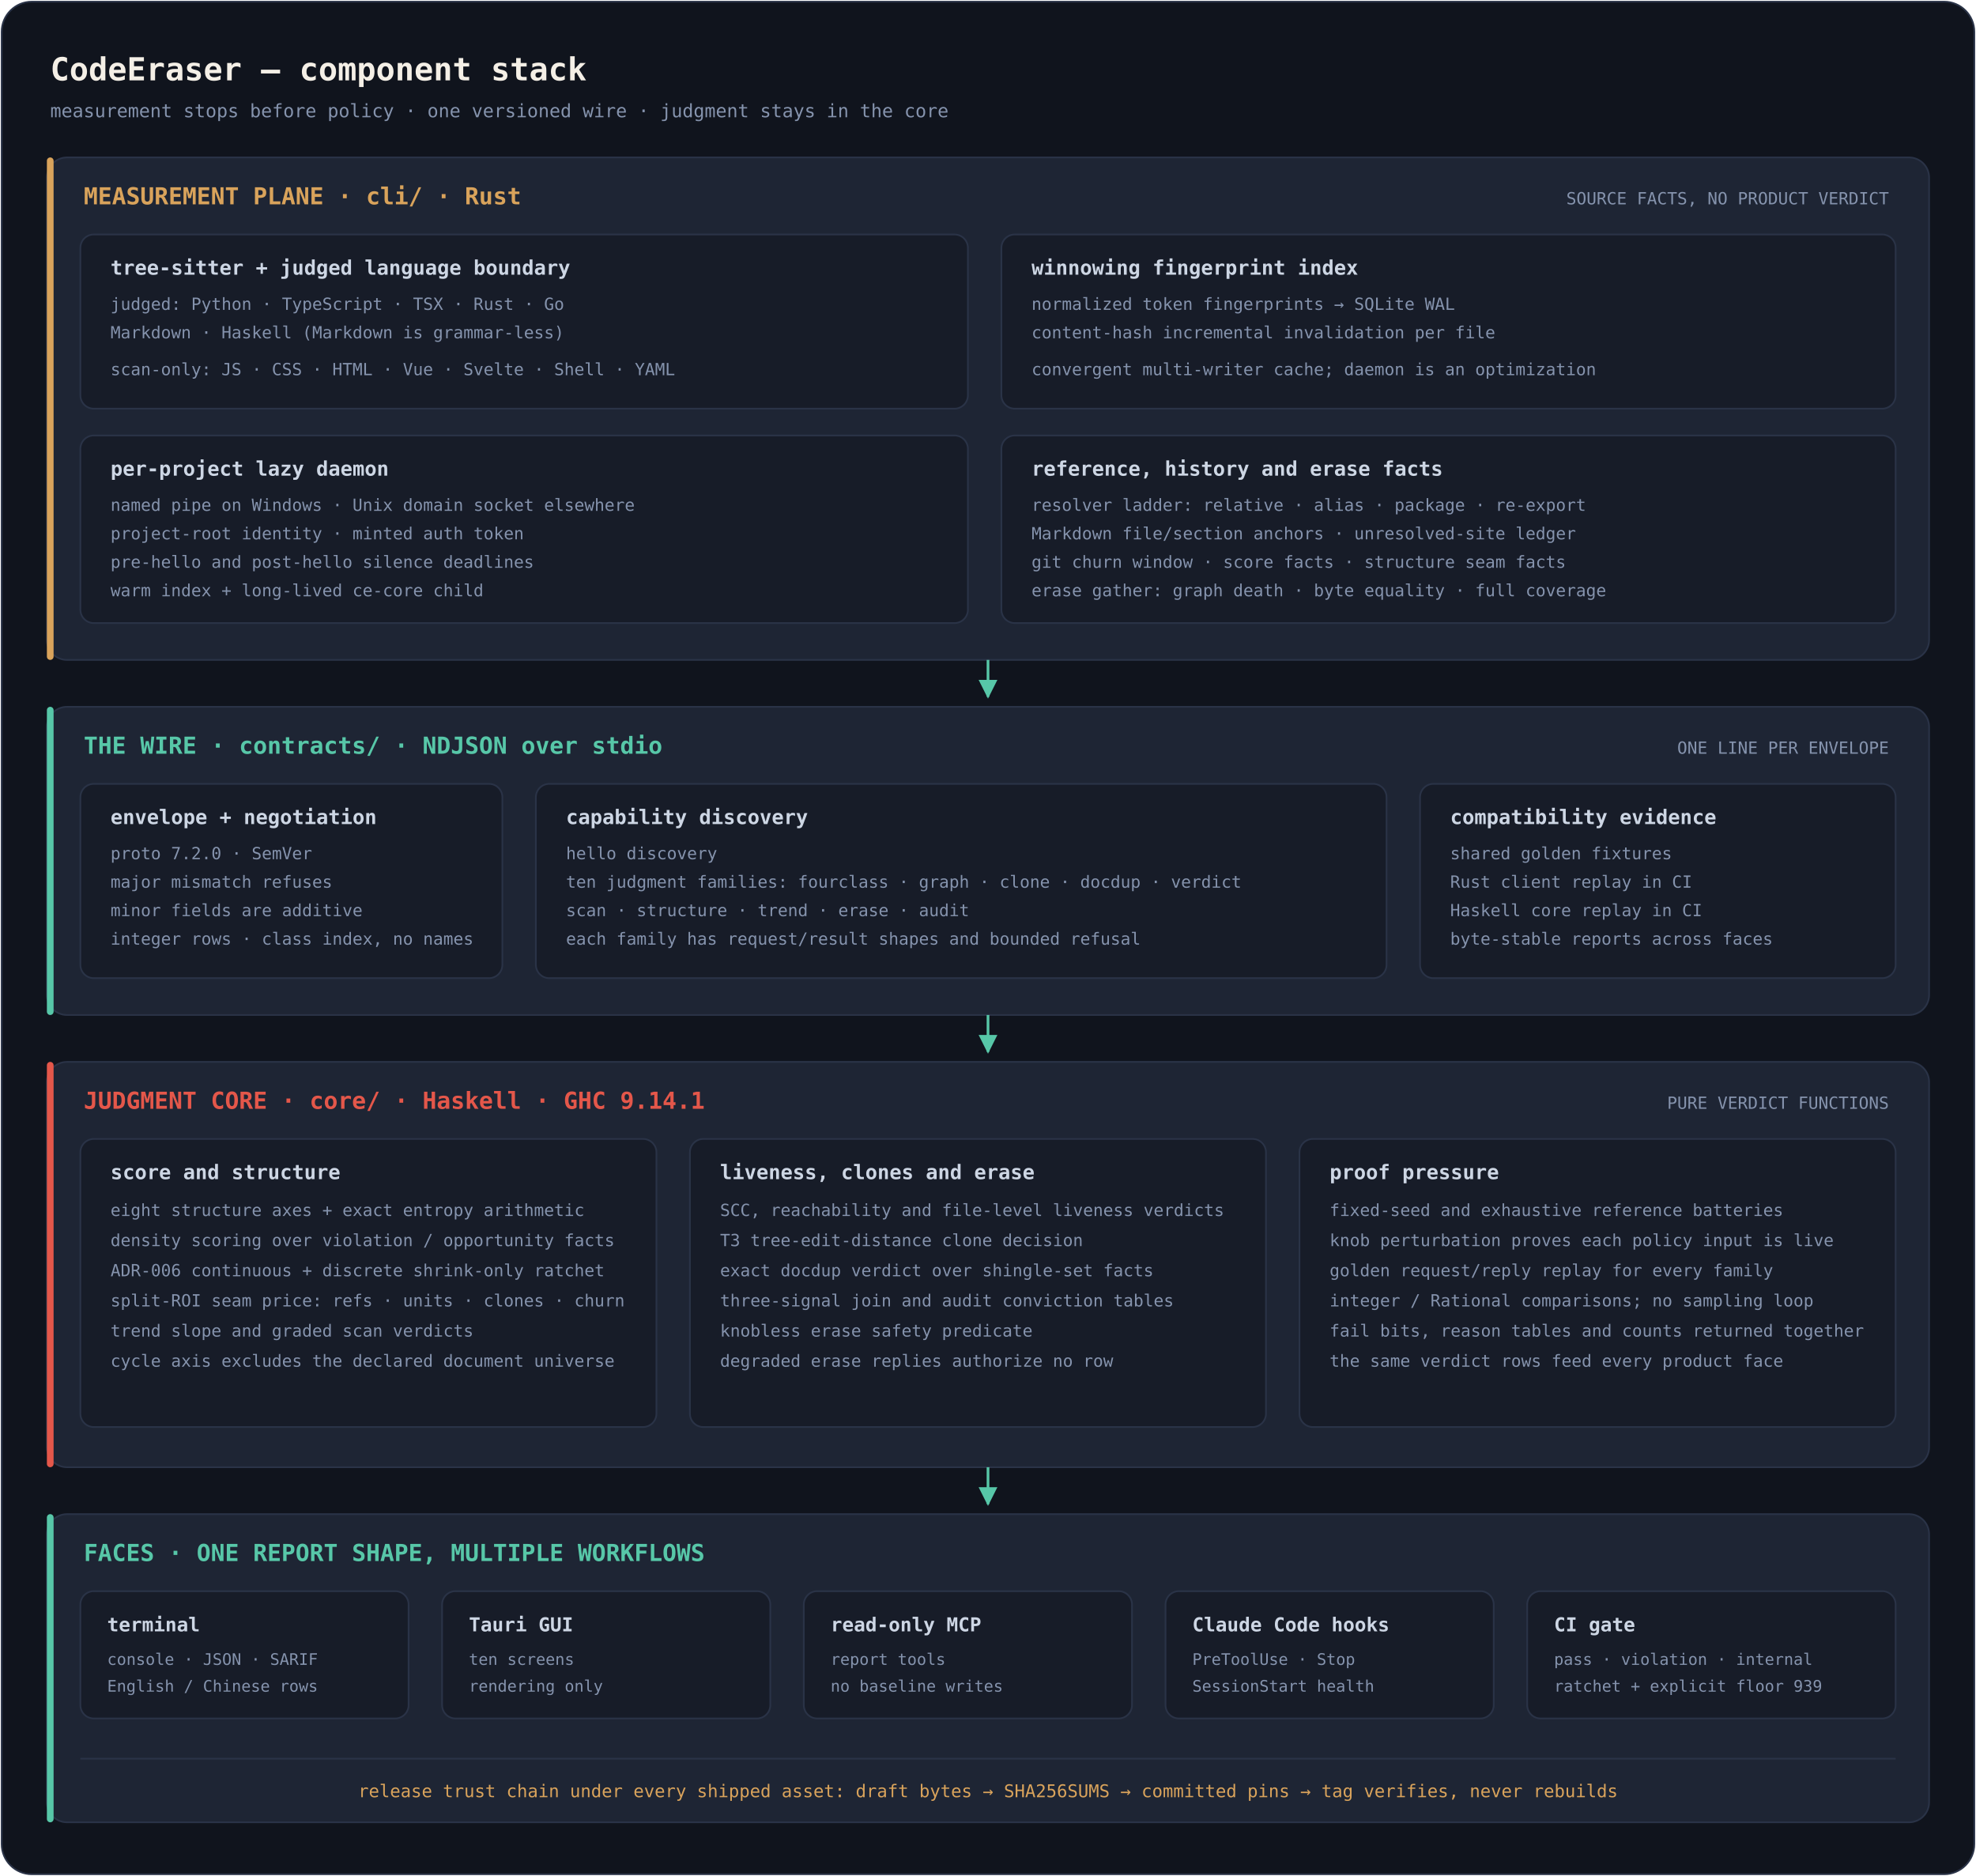
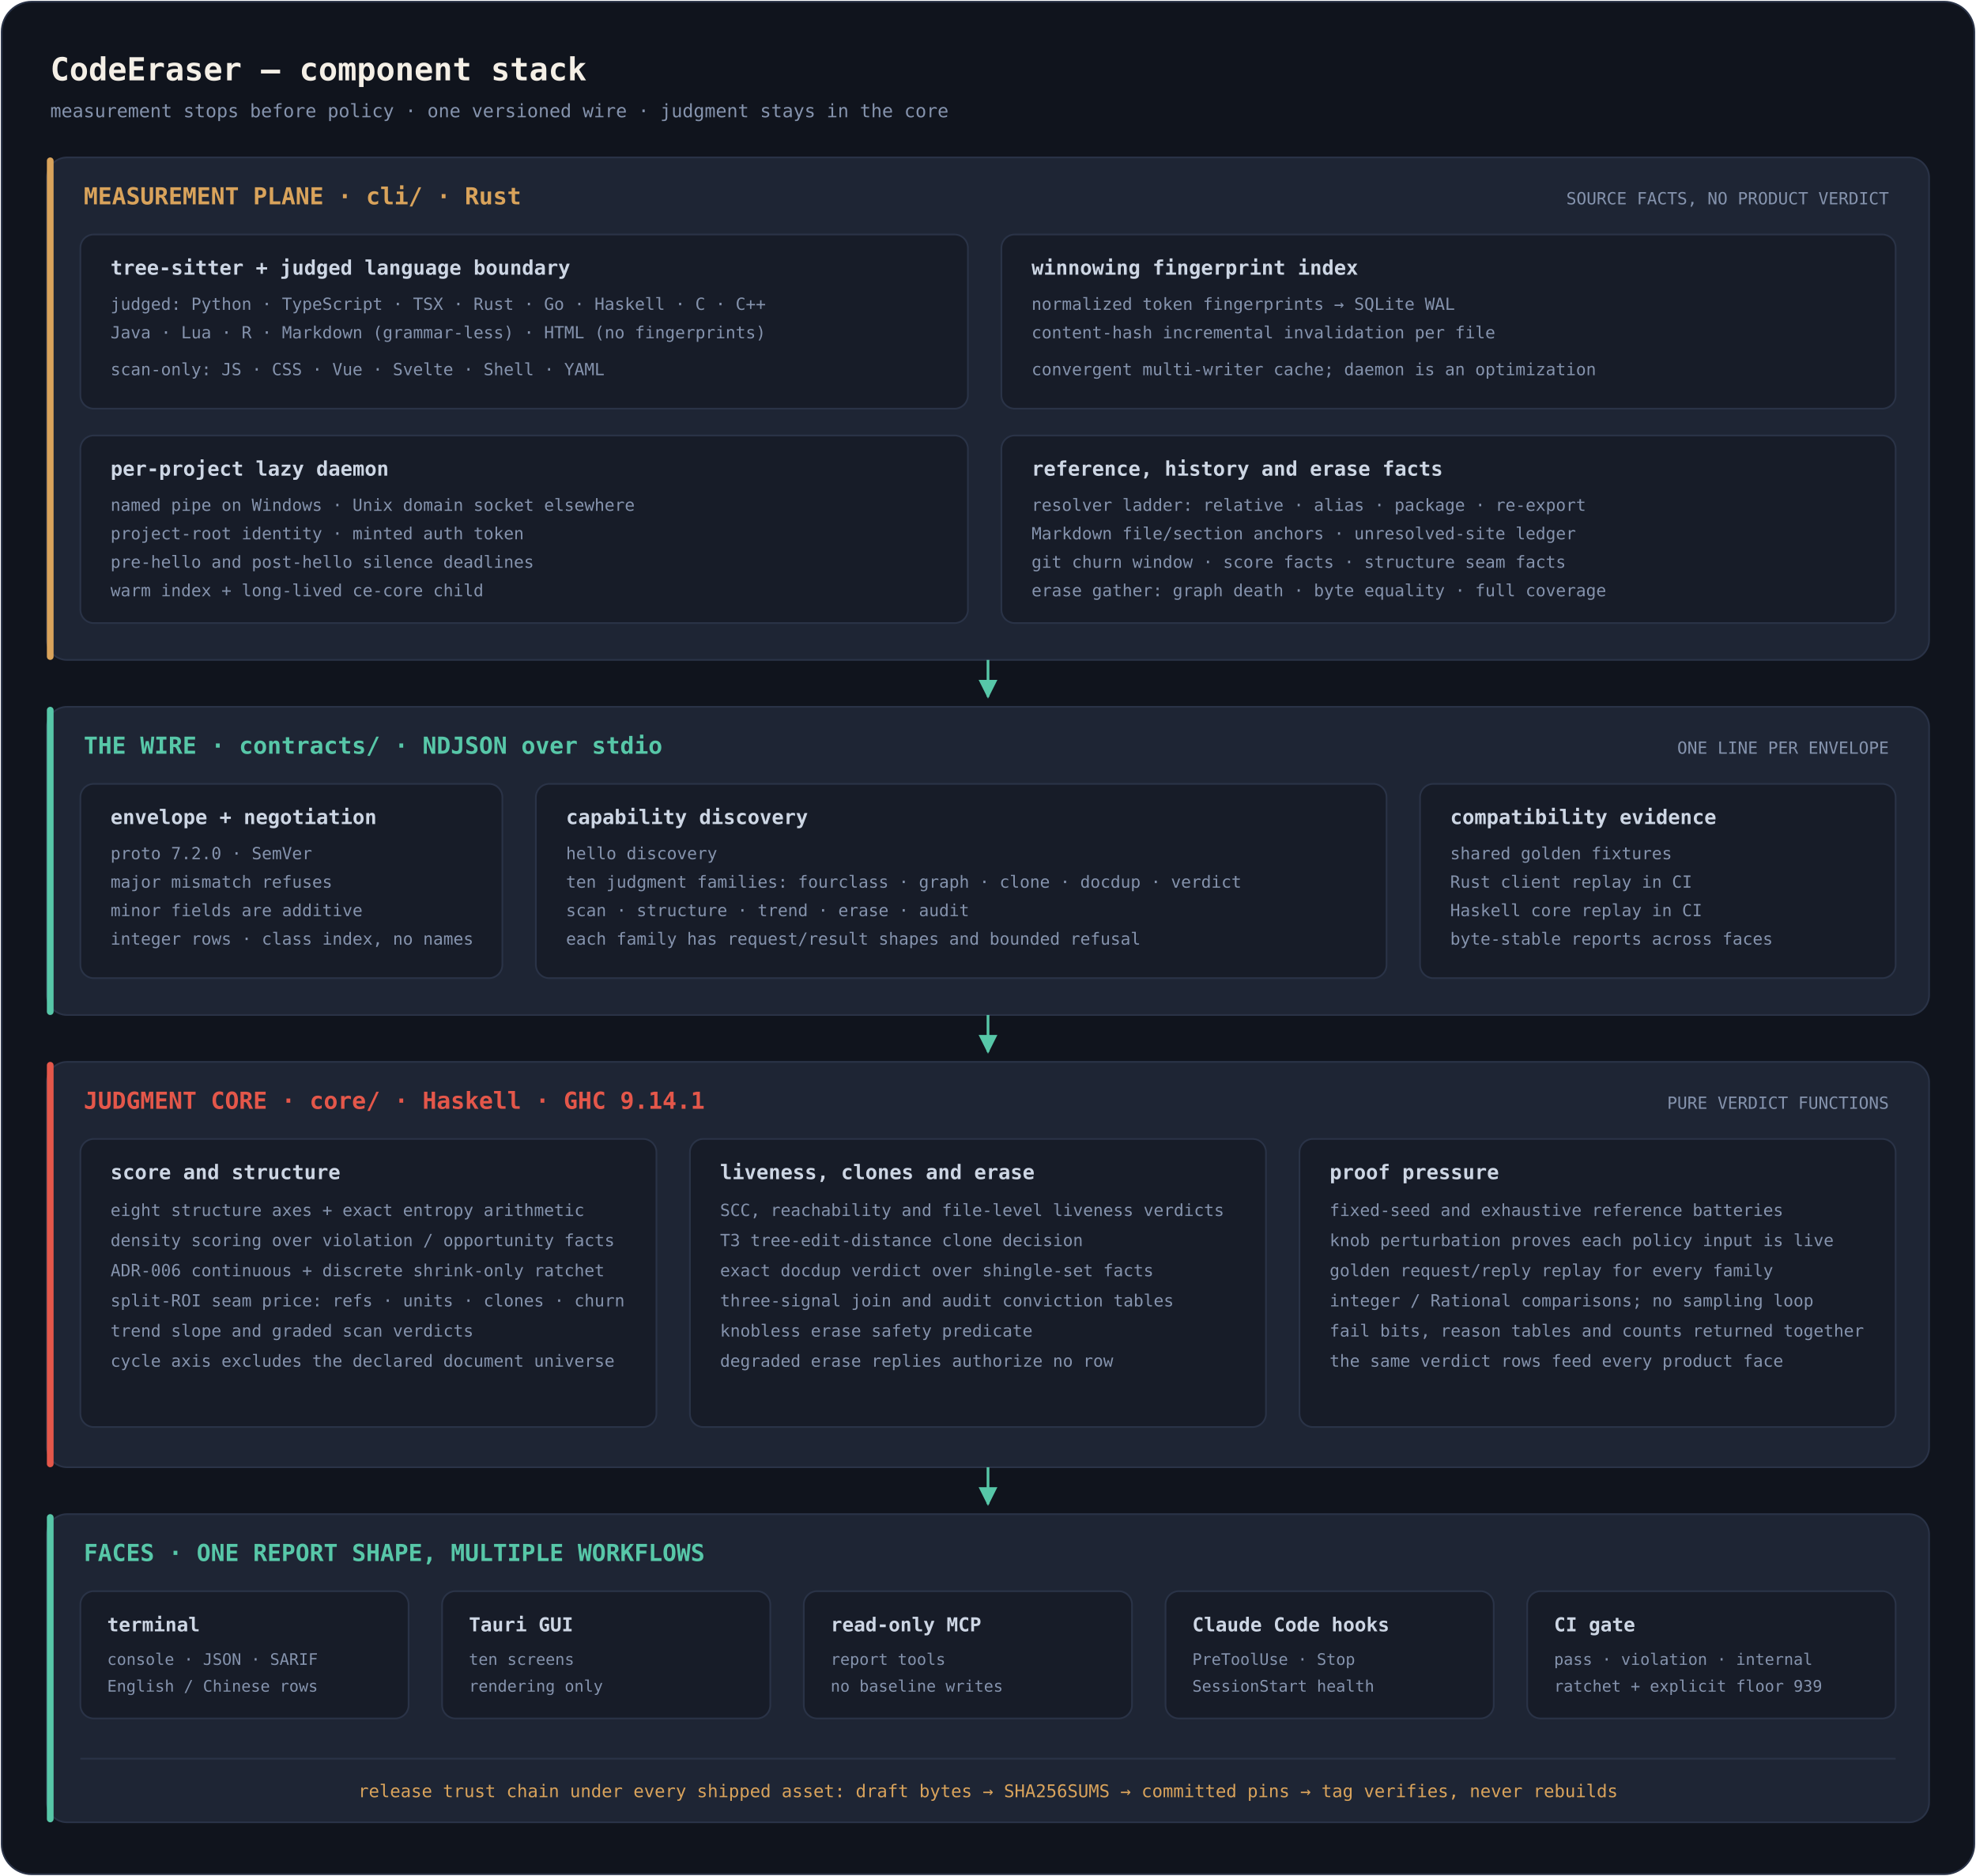
<svg xmlns="http://www.w3.org/2000/svg" viewBox="0 0 1180 1120" role="img" aria-label="CodeEraser stack: Rust measurement, an NDJSON wire, Haskell judgment, product faces, and the release pin chain">
  <defs>
    <marker id="arrow" viewBox="0 0 10 10" refX="9" refY="5" markerWidth="7" markerHeight="7" orient="auto">
      <path d="M0 0 L10 5 L0 10 z" fill="#57c7a8" />
    </marker>
  </defs>
  <rect x="1" y="1" width="1178" height="1118" rx="18" fill="#10141d" stroke="#2a3347" />
  <g font-family="ui-monospace, 'Cascadia Mono', Consolas, 'SF Mono', monospace">
    <text x="30" y="48" font-size="19" font-weight="600" fill="#f4efe6">CodeEraser — component stack</text>
    <text x="30" y="70" font-size="11" fill="#8593ad">measurement stops before policy · one versioned wire · judgment stays in the core</text>
    <g>
      <rect x="28" y="94" width="1124" height="300" rx="12" fill="#1e2534" stroke="#2a3347" />
      <rect x="28" y="94" width="4" height="300" rx="2" fill="#d9a35b" />
      <text x="50" y="122" font-size="14" font-weight="600" fill="#d9a35b">MEASUREMENT PLANE · cli/ · Rust</text>
      <text x="1128" y="122" font-size="10" text-anchor="end" fill="#8593ad">SOURCE FACTS, NO PRODUCT VERDICT</text>
      <g fill="#171c28" stroke="#2a3347">
        <rect x="48" y="140" width="530" height="104" rx="8" />
        <rect x="598" y="140" width="534" height="104" rx="8" />
        <rect x="48" y="260" width="530" height="112" rx="8" />
        <rect x="598" y="260" width="534" height="112" rx="8" />
      </g>
      <g font-size="12" font-weight="600" fill="#cdd6e4">
        <text x="66" y="164">tree-sitter + judged language boundary</text>
        <text x="616" y="164">winnowing fingerprint index</text>
        <text x="66" y="284">per-project lazy daemon</text>
        <text x="616" y="284">reference, history and erase facts</text>
      </g>
      <g font-size="10" fill="#8593ad">
-         <text x="66" y="185">judged: Python · TypeScript · TSX · Rust · Go</text>
-         <text x="66" y="202">Markdown · Haskell (Markdown is grammar-less)</text>
-         <text x="66" y="224">scan-only: JS · CSS · HTML · Vue · Svelte · Shell · YAML</text>
+         <text x="66" y="185">judged: Python · TypeScript · TSX · Rust · Go · Haskell · C · C++</text>
+         <text x="66" y="202">Java · Lua · R · Markdown (grammar-less) · HTML (no fingerprints)</text>
+         <text x="66" y="224">scan-only: JS · CSS · Vue · Svelte · Shell · YAML</text>
        <text x="616" y="185">normalized token fingerprints → SQLite WAL</text>
        <text x="616" y="202">content-hash incremental invalidation per file</text>
        <text x="616" y="224">convergent multi-writer cache; daemon is an optimization</text>
        <text x="66" y="305">named pipe on Windows · Unix domain socket elsewhere</text>
        <text x="66" y="322">project-root identity · minted auth token</text>
        <text x="66" y="339">pre-hello and post-hello silence deadlines</text>
        <text x="66" y="356">warm index + long-lived ce-core child</text>
        <text x="616" y="305">resolver ladder: relative · alias · package · re-export</text>
        <text x="616" y="322">Markdown file/section anchors · unresolved-site ledger</text>
        <text x="616" y="339">git churn window · score facts · structure seam facts</text>
        <text x="616" y="356">erase gather: graph death · byte equality · full coverage</text>
      </g>
    </g>
    <path d="M590 394 V416" stroke="#57c7a8" stroke-width="1.6" marker-end="url(#arrow)" />
    <g>
      <rect x="28" y="422" width="1124" height="184" rx="12" fill="#1e2534" stroke="#2a3347" />
      <rect x="28" y="422" width="4" height="184" rx="2" fill="#57c7a8" />
      <text x="50" y="450" font-size="14" font-weight="600" fill="#57c7a8">THE WIRE · contracts/ · NDJSON over stdio</text>
      <text x="1128" y="450" font-size="10" text-anchor="end" fill="#8593ad">ONE LINE PER ENVELOPE</text>
      <g fill="#171c28" stroke="#2a3347">
        <rect x="48" y="468" width="252" height="116" rx="8" />
        <rect x="320" y="468" width="508" height="116" rx="8" />
        <rect x="848" y="468" width="284" height="116" rx="8" />
      </g>
      <g font-size="12" font-weight="600" fill="#cdd6e4">
        <text x="66" y="492">envelope + negotiation</text>
        <text x="338" y="492">capability discovery</text>
        <text x="866" y="492">compatibility evidence</text>
      </g>
      <g font-size="10" fill="#8593ad">
        <text x="66" y="513">proto 7.2.0 · SemVer</text>
        <text x="66" y="530">major mismatch refuses</text>
        <text x="66" y="547">minor fields are additive</text>
        <text x="66" y="564">integer rows · class index, no names</text>
        <text x="338" y="513">hello discovery</text>
        <text x="338" y="530">ten judgment families: fourclass · graph · clone · docdup · verdict</text>
        <text x="338" y="547">scan · structure · trend · erase · audit</text>
        <text x="338" y="564">each family has request/result shapes and bounded refusal</text>
        <text x="866" y="513">shared golden fixtures</text>
        <text x="866" y="530">Rust client replay in CI</text>
        <text x="866" y="547">Haskell core replay in CI</text>
        <text x="866" y="564">byte-stable reports across faces</text>
      </g>
    </g>
    <path d="M590 606 V628" stroke="#57c7a8" stroke-width="1.6" marker-end="url(#arrow)" />
    <g>
      <rect x="28" y="634" width="1124" height="242" rx="12" fill="#1e2534" stroke="#2a3347" />
      <rect x="28" y="634" width="4" height="242" rx="2" fill="#e4574a" />
      <text x="50" y="662" font-size="14" font-weight="600" fill="#e4574a">JUDGMENT CORE · core/ · Haskell · GHC 9.14.1</text>
      <text x="1128" y="662" font-size="10" text-anchor="end" fill="#8593ad">PURE VERDICT FUNCTIONS</text>
      <g fill="#171c28" stroke="#2a3347">
        <rect x="48" y="680" width="344" height="172" rx="8" />
        <rect x="412" y="680" width="344" height="172" rx="8" />
        <rect x="776" y="680" width="356" height="172" rx="8" />
      </g>
      <g font-size="12" font-weight="600" fill="#cdd6e4">
        <text x="66" y="704">score and structure</text>
        <text x="430" y="704">liveness, clones and erase</text>
        <text x="794" y="704">proof pressure</text>
      </g>
      <g font-size="10" fill="#8593ad">
        <text x="66" y="726">eight structure axes + exact entropy arithmetic</text>
        <text x="66" y="744">density scoring over violation / opportunity facts</text>
        <text x="66" y="762">ADR-006 continuous + discrete shrink-only ratchet</text>
        <text x="66" y="780">split-ROI seam price: refs · units · clones · churn</text>
        <text x="66" y="798">trend slope and graded scan verdicts</text>
        <text x="66" y="816">cycle axis excludes the declared document universe</text>
        <text x="430" y="726">SCC, reachability and file-level liveness verdicts</text>
        <text x="430" y="744">T3 tree-edit-distance clone decision</text>
        <text x="430" y="762">exact docdup verdict over shingle-set facts</text>
        <text x="430" y="780">three-signal join and audit conviction tables</text>
        <text x="430" y="798">knobless erase safety predicate</text>
        <text x="430" y="816">degraded erase replies authorize no row</text>
        <text x="794" y="726">fixed-seed and exhaustive reference batteries</text>
        <text x="794" y="744">knob perturbation proves each policy input is live</text>
        <text x="794" y="762">golden request/reply replay for every family</text>
        <text x="794" y="780">integer / Rational comparisons; no sampling loop</text>
        <text x="794" y="798">fail bits, reason tables and counts returned together</text>
        <text x="794" y="816">the same verdict rows feed every product face</text>
      </g>
    </g>
    <path d="M590 876 V898" stroke="#57c7a8" stroke-width="1.6" marker-end="url(#arrow)" />
    <g>
      <rect x="28" y="904" width="1124" height="184" rx="12" fill="#1e2534" stroke="#2a3347" />
      <rect x="28" y="904" width="4" height="184" rx="2" fill="#57c7a8" />
      <text x="50" y="932" font-size="14" font-weight="600" fill="#57c7a8">FACES · ONE REPORT SHAPE, MULTIPLE WORKFLOWS</text>
      <g fill="#171c28" stroke="#2a3347">
        <rect x="48" y="950" width="196" height="76" rx="8" />
        <rect x="264" y="950" width="196" height="76" rx="8" />
        <rect x="480" y="950" width="196" height="76" rx="8" />
        <rect x="696" y="950" width="196" height="76" rx="8" />
        <rect x="912" y="950" width="220" height="76" rx="8" />
      </g>
      <g font-size="11.5" font-weight="600" fill="#cdd6e4">
        <text x="64" y="974">terminal</text>
        <text x="280" y="974">Tauri GUI</text>
        <text x="496" y="974">read-only MCP</text>
        <text x="712" y="974">Claude Code hooks</text>
        <text x="928" y="974">CI gate</text>
      </g>
      <g font-size="9.5" fill="#8593ad">
        <text x="64" y="994">console · JSON · SARIF</text>
        <text x="64" y="1010">English / Chinese rows</text>
        <text x="280" y="994">ten screens</text>
        <text x="280" y="1010">rendering only</text>
        <text x="496" y="994">report tools</text>
        <text x="496" y="1010">no baseline writes</text>
        <text x="712" y="994">PreToolUse · Stop</text>
        <text x="712" y="1010">SessionStart health</text>
        <text x="928" y="994">pass · violation · internal</text>
        <text x="928" y="1010">ratchet + explicit floor 939</text>
      </g>
      <line x1="48" y1="1050" x2="1132" y2="1050" stroke="#2a3347" />
      <text x="590" y="1073" text-anchor="middle" font-size="10.5" fill="#d9a35b">release trust chain under every shipped asset: draft bytes → SHA256SUMS → committed pins → tag verifies, never rebuilds</text>
    </g>
  </g>
</svg>
